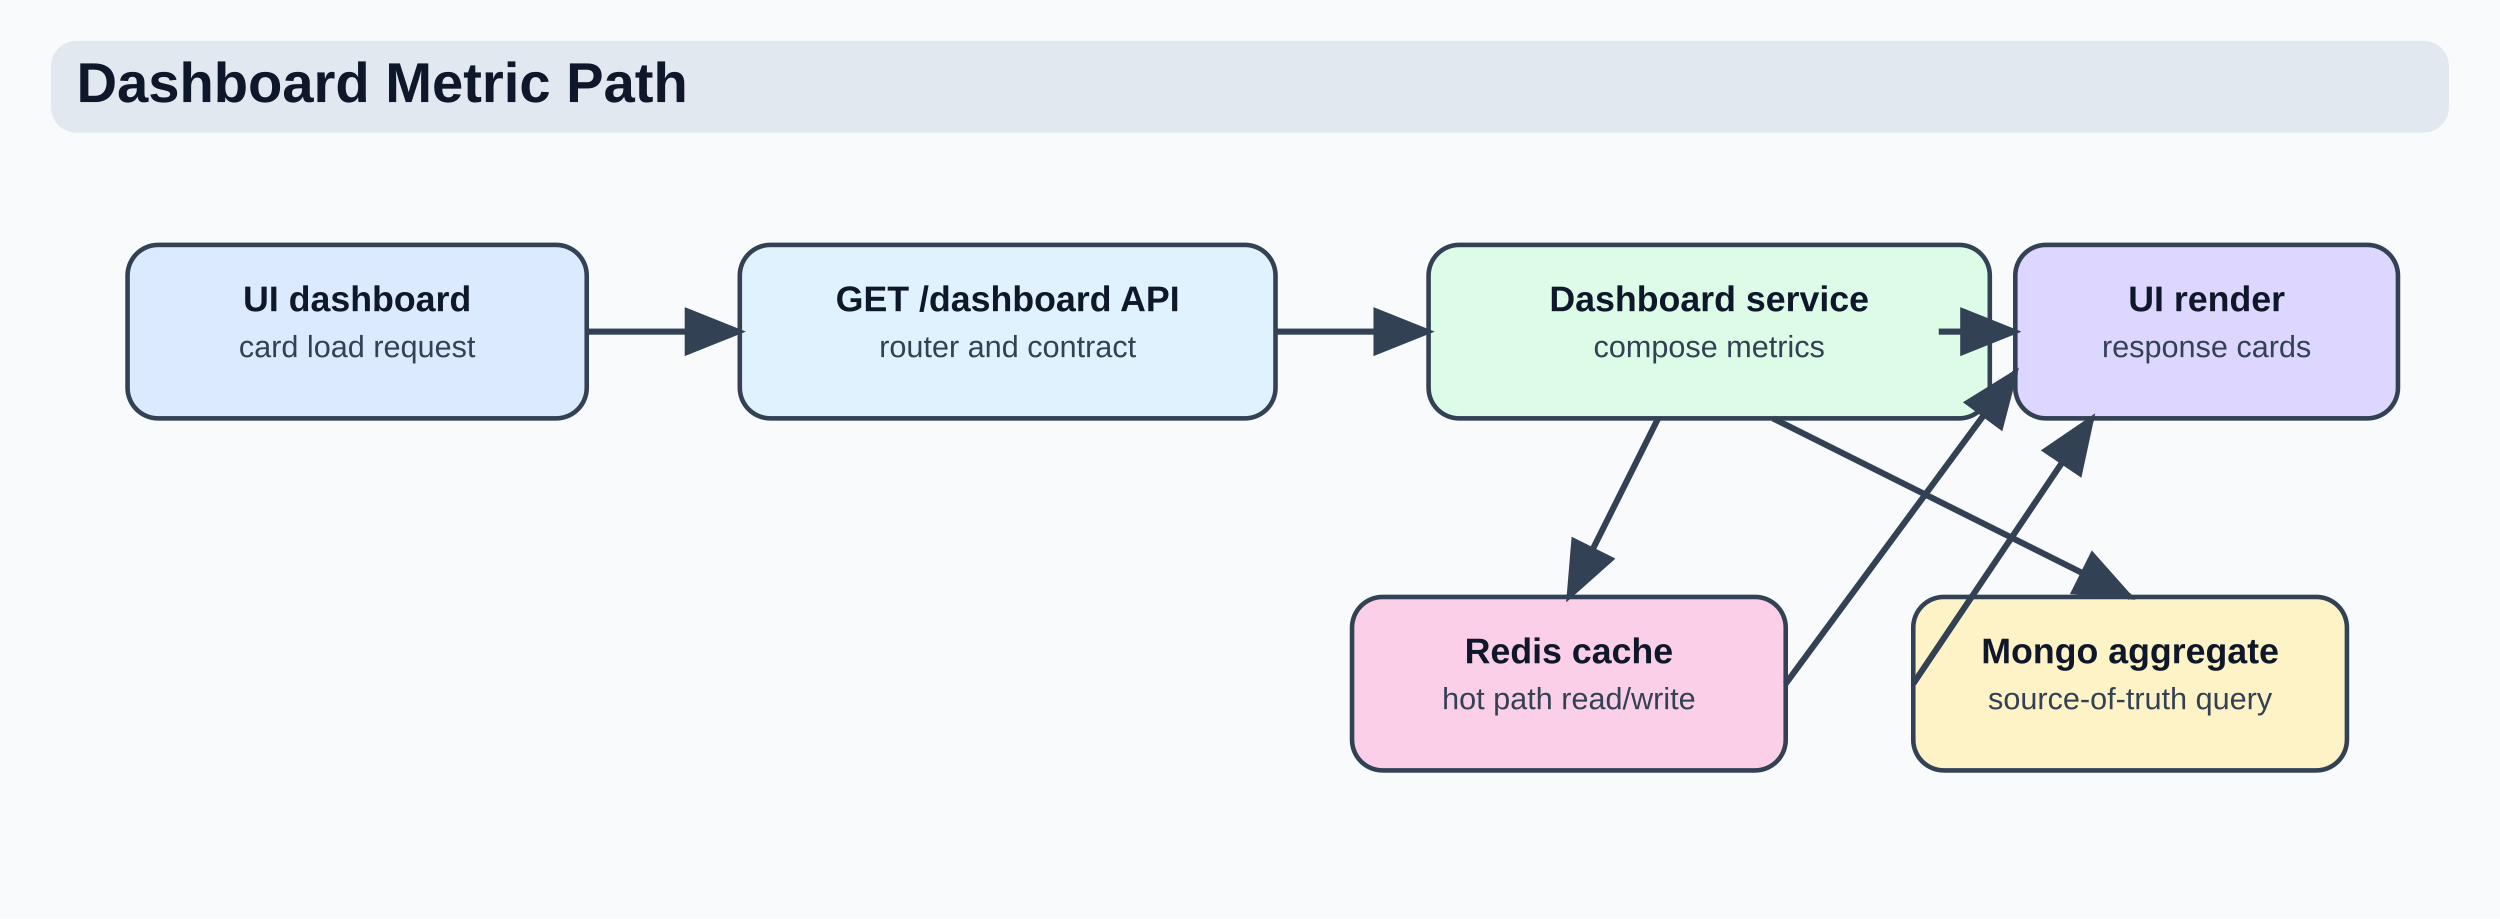
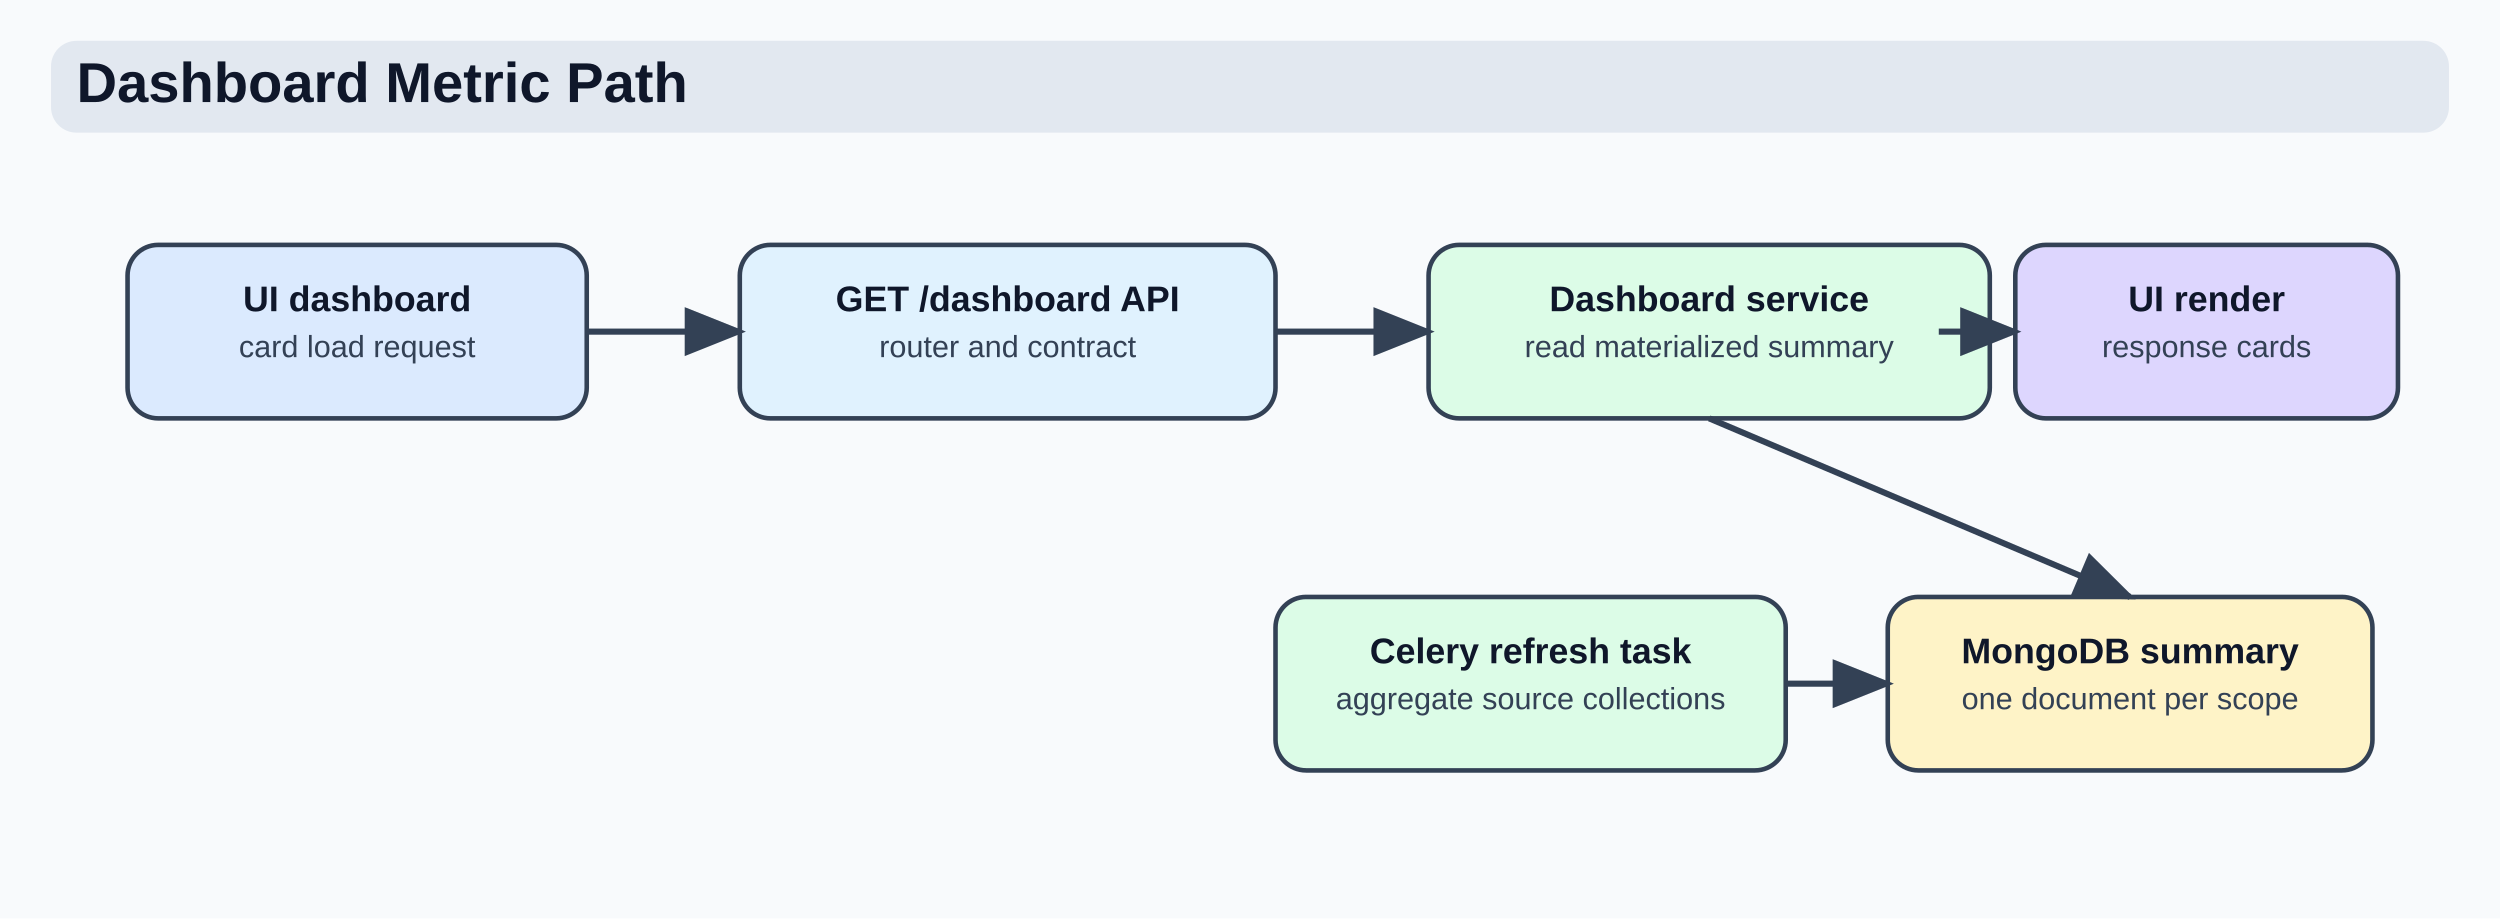
<svg xmlns="http://www.w3.org/2000/svg" width="980" height="360" viewBox="0 0 980 360" role="img" aria-labelledby="title desc">
  <defs>
    <style>
      .canvas { fill: #f8fafc; }
      .title-band { fill: #e2e8f0; }
      .title { font: 700 22px 'Segoe UI', Arial, sans-serif; fill: #0f172a; }
      .label { font: 700 14px 'Segoe UI', Arial, sans-serif; fill: #0f172a; }
      .sub { font: 12px 'Segoe UI', Arial, sans-serif; fill: #334155; }
      .box { stroke: #334155; stroke-width: 1.8; rx: 12; ry: 12; }
      .arrow { stroke: #334155; stroke-width: 2.4; fill: none; marker-end: url(#arrow); }
    </style>
    <marker id="arrow" markerWidth="10" markerHeight="8" refX="9" refY="4" orient="auto">
      <polygon points="0,0 10,4 0,8" fill="#334155" />
    </marker>
  </defs>
  <rect x="0" y="0" width="980" height="360" class="canvas" />
  <rect x="20" y="16" width="940" height="36" rx="10" class="title-band" />
  <text x="30" y="40" class="title">Dashboard Metric Path</text>
  <rect x="50" y="96" width="180" height="68" class="box" fill="#dbeafe" />
  <text x="140" y="122" text-anchor="middle" class="label">UI dashboard</text>
  <text x="140" y="140" text-anchor="middle" class="sub">card load request</text>
  <rect x="290" y="96" width="210" height="68" class="box" fill="#e0f2fe" />
  <text x="395" y="122" text-anchor="middle" class="label">GET /dashboard API</text>
  <text x="395" y="140" text-anchor="middle" class="sub">router and contract</text>
  <rect x="560" y="96" width="220" height="68" class="box" fill="#dcfce7" />
  <text x="670" y="122" text-anchor="middle" class="label">Dashboard service</text>
-   <text x="670" y="140" text-anchor="middle" class="sub">compose metrics</text>
-   <rect x="530" y="234" width="170" height="68" class="box" fill="#fbcfe8" />
-   <text x="615" y="260" text-anchor="middle" class="label">Redis cache</text>
-   <text x="615" y="278" text-anchor="middle" class="sub">hot path read/write</text>
-   <rect x="750" y="234" width="170" height="68" class="box" fill="#fef3c7" />
-   <text x="835" y="260" text-anchor="middle" class="label">Mongo aggregate</text>
-   <text x="835" y="278" text-anchor="middle" class="sub">source-of-truth query</text>
+   <text x="670" y="140" text-anchor="middle" class="sub">read materialized summary</text>
+   <rect x="500" y="234" width="200" height="68" class="box" fill="#dcfce7" />
+   <text x="600" y="260" text-anchor="middle" class="label">Celery refresh task</text>
+   <text x="600" y="278" text-anchor="middle" class="sub">aggregate source collections</text>
+   <rect x="740" y="234" width="190" height="68" class="box" fill="#fef3c7" />
+   <text x="835" y="260" text-anchor="middle" class="label">MongoDB summary</text>
+   <text x="835" y="278" text-anchor="middle" class="sub">one document per scope</text>
  <rect x="790" y="96" width="150" height="68" class="box" fill="#ddd6fe" />
  <text x="865" y="122" text-anchor="middle" class="label">UI render</text>
  <text x="865" y="140" text-anchor="middle" class="sub">response cards</text>
  <path d="M230 130 L290 130" class="arrow" />
  <path d="M500 130 L560 130" class="arrow" />
  <path d="M760 130 L790 130" class="arrow" />
-   <path d="M650 164 L615 234" class="arrow" />
-   <path d="M695 164 L835 234" class="arrow" />
-   <path d="M700 268 L790 146" class="arrow" />
-   <path d="M750 268 L820 164" class="arrow" />
+   <path d="M670 164 L835 234" class="arrow" />
+   <path d="M700 268 L740 268" class="arrow" />
</svg>
